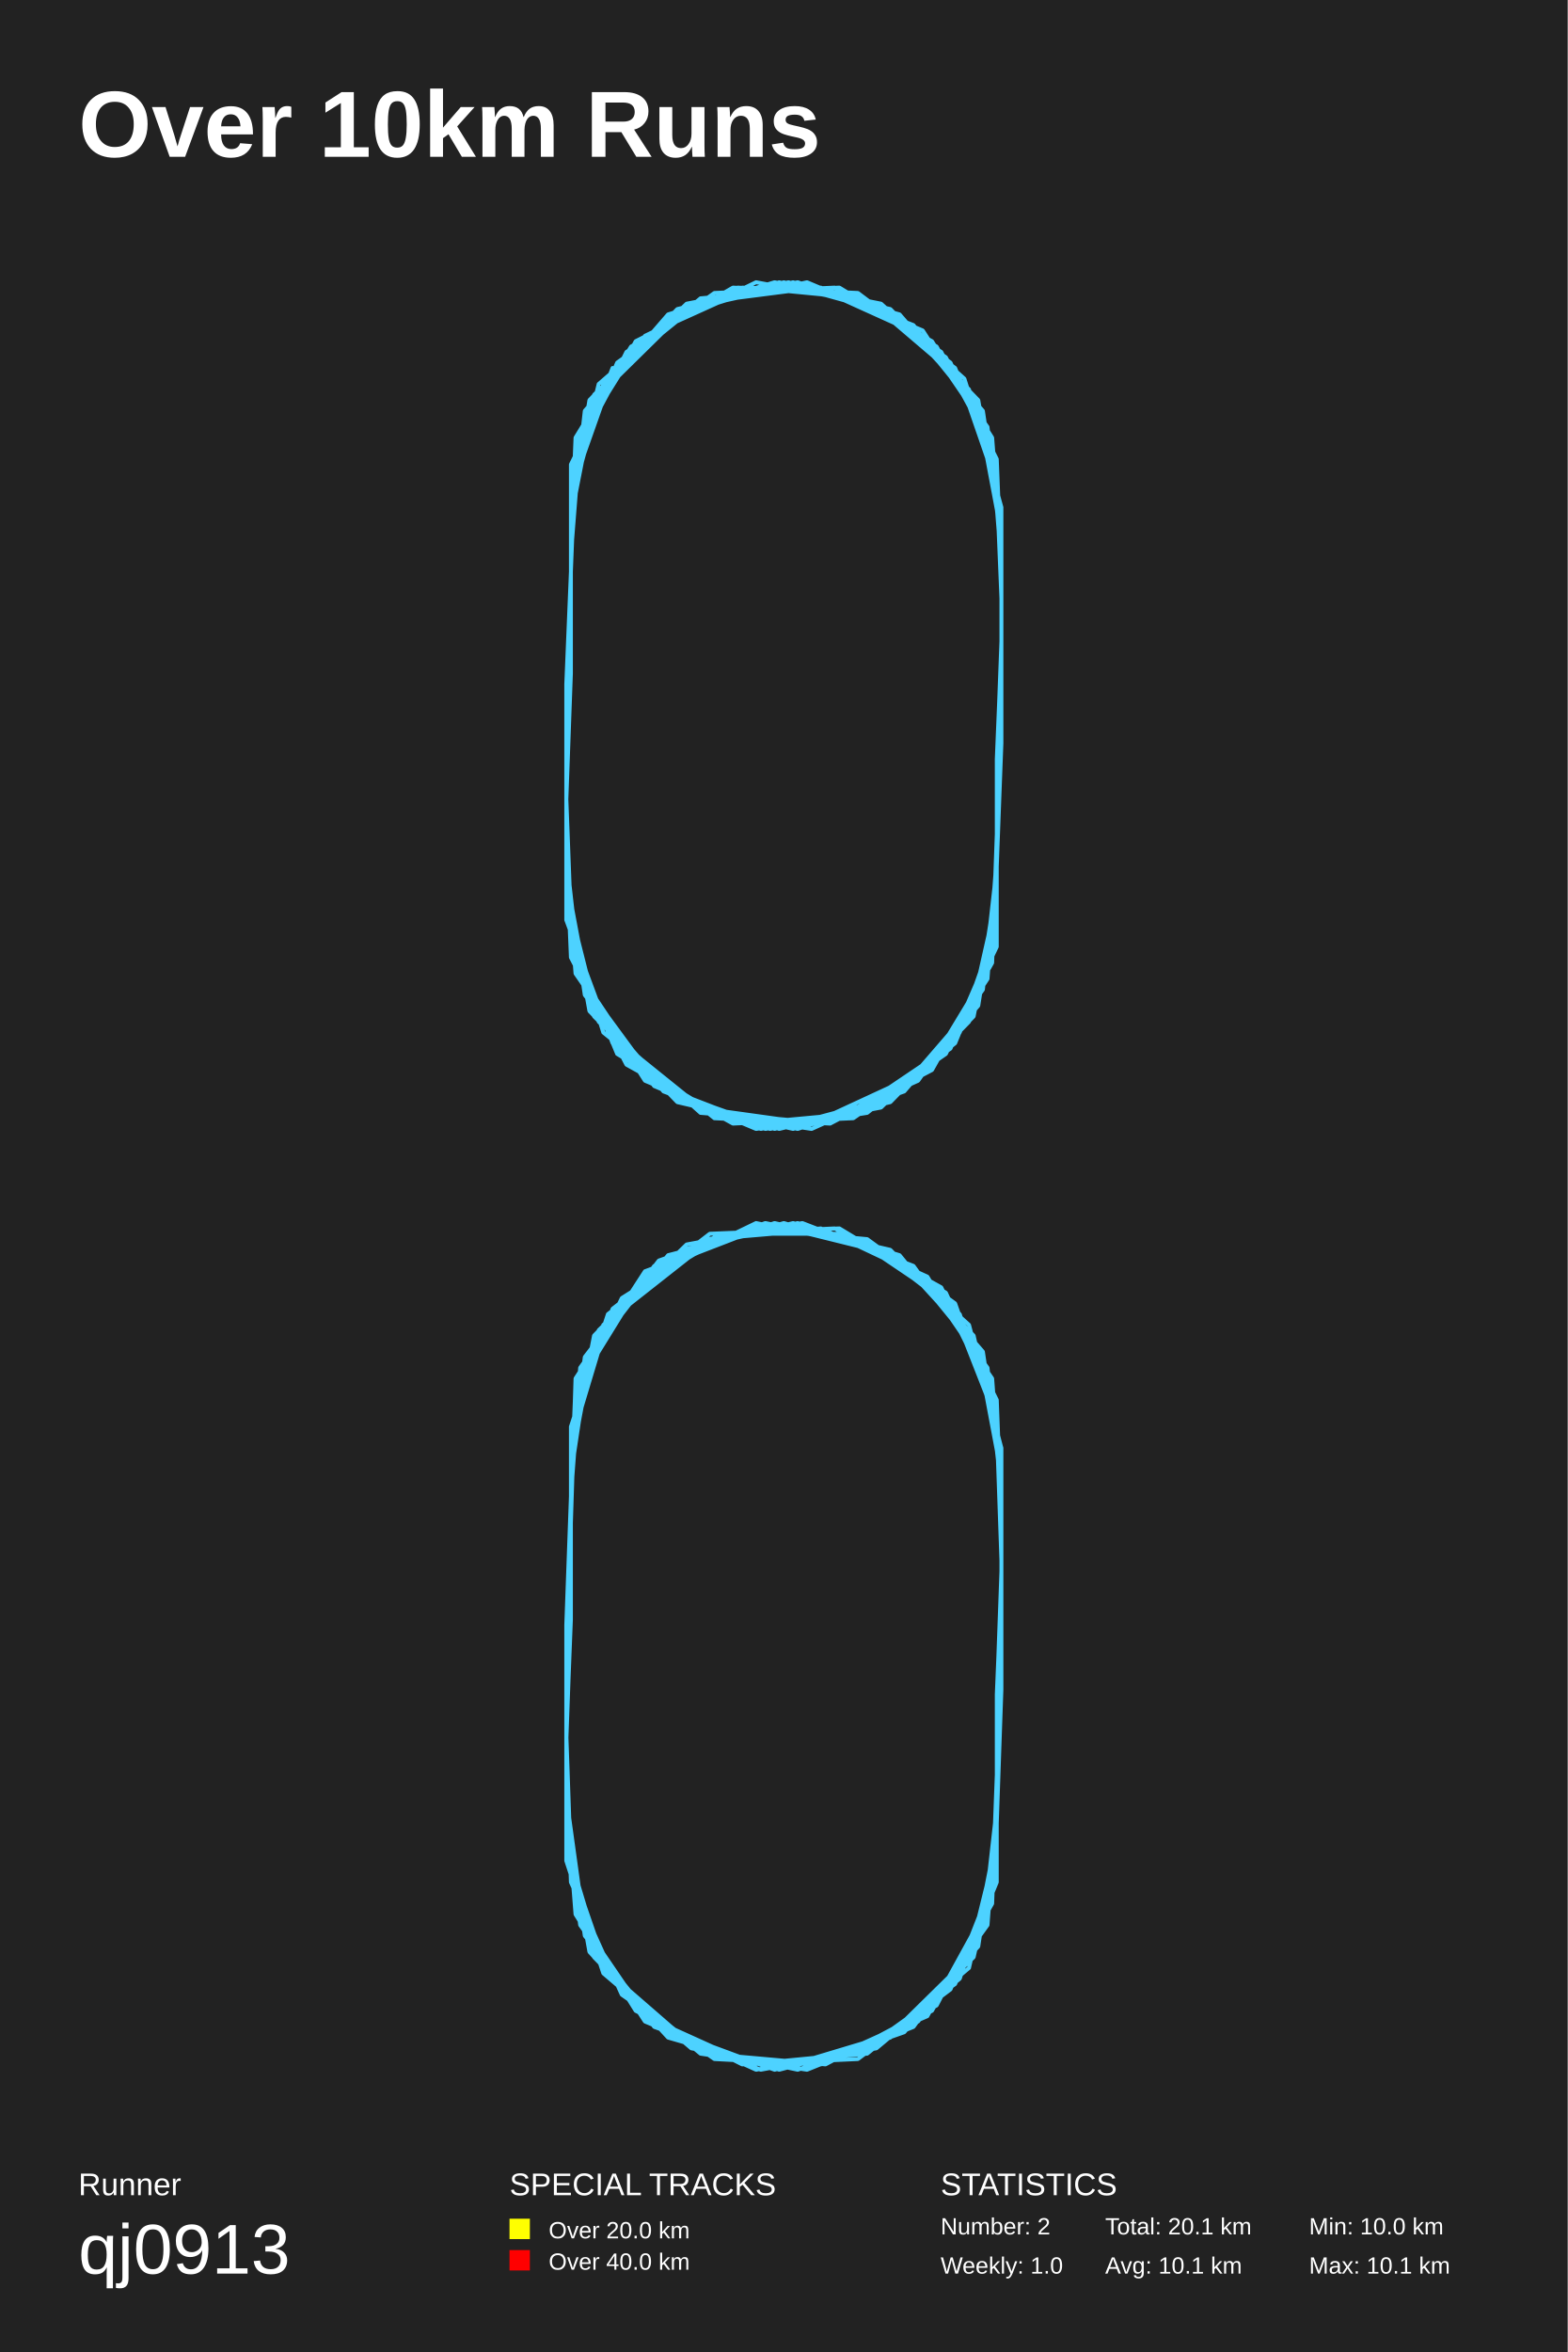
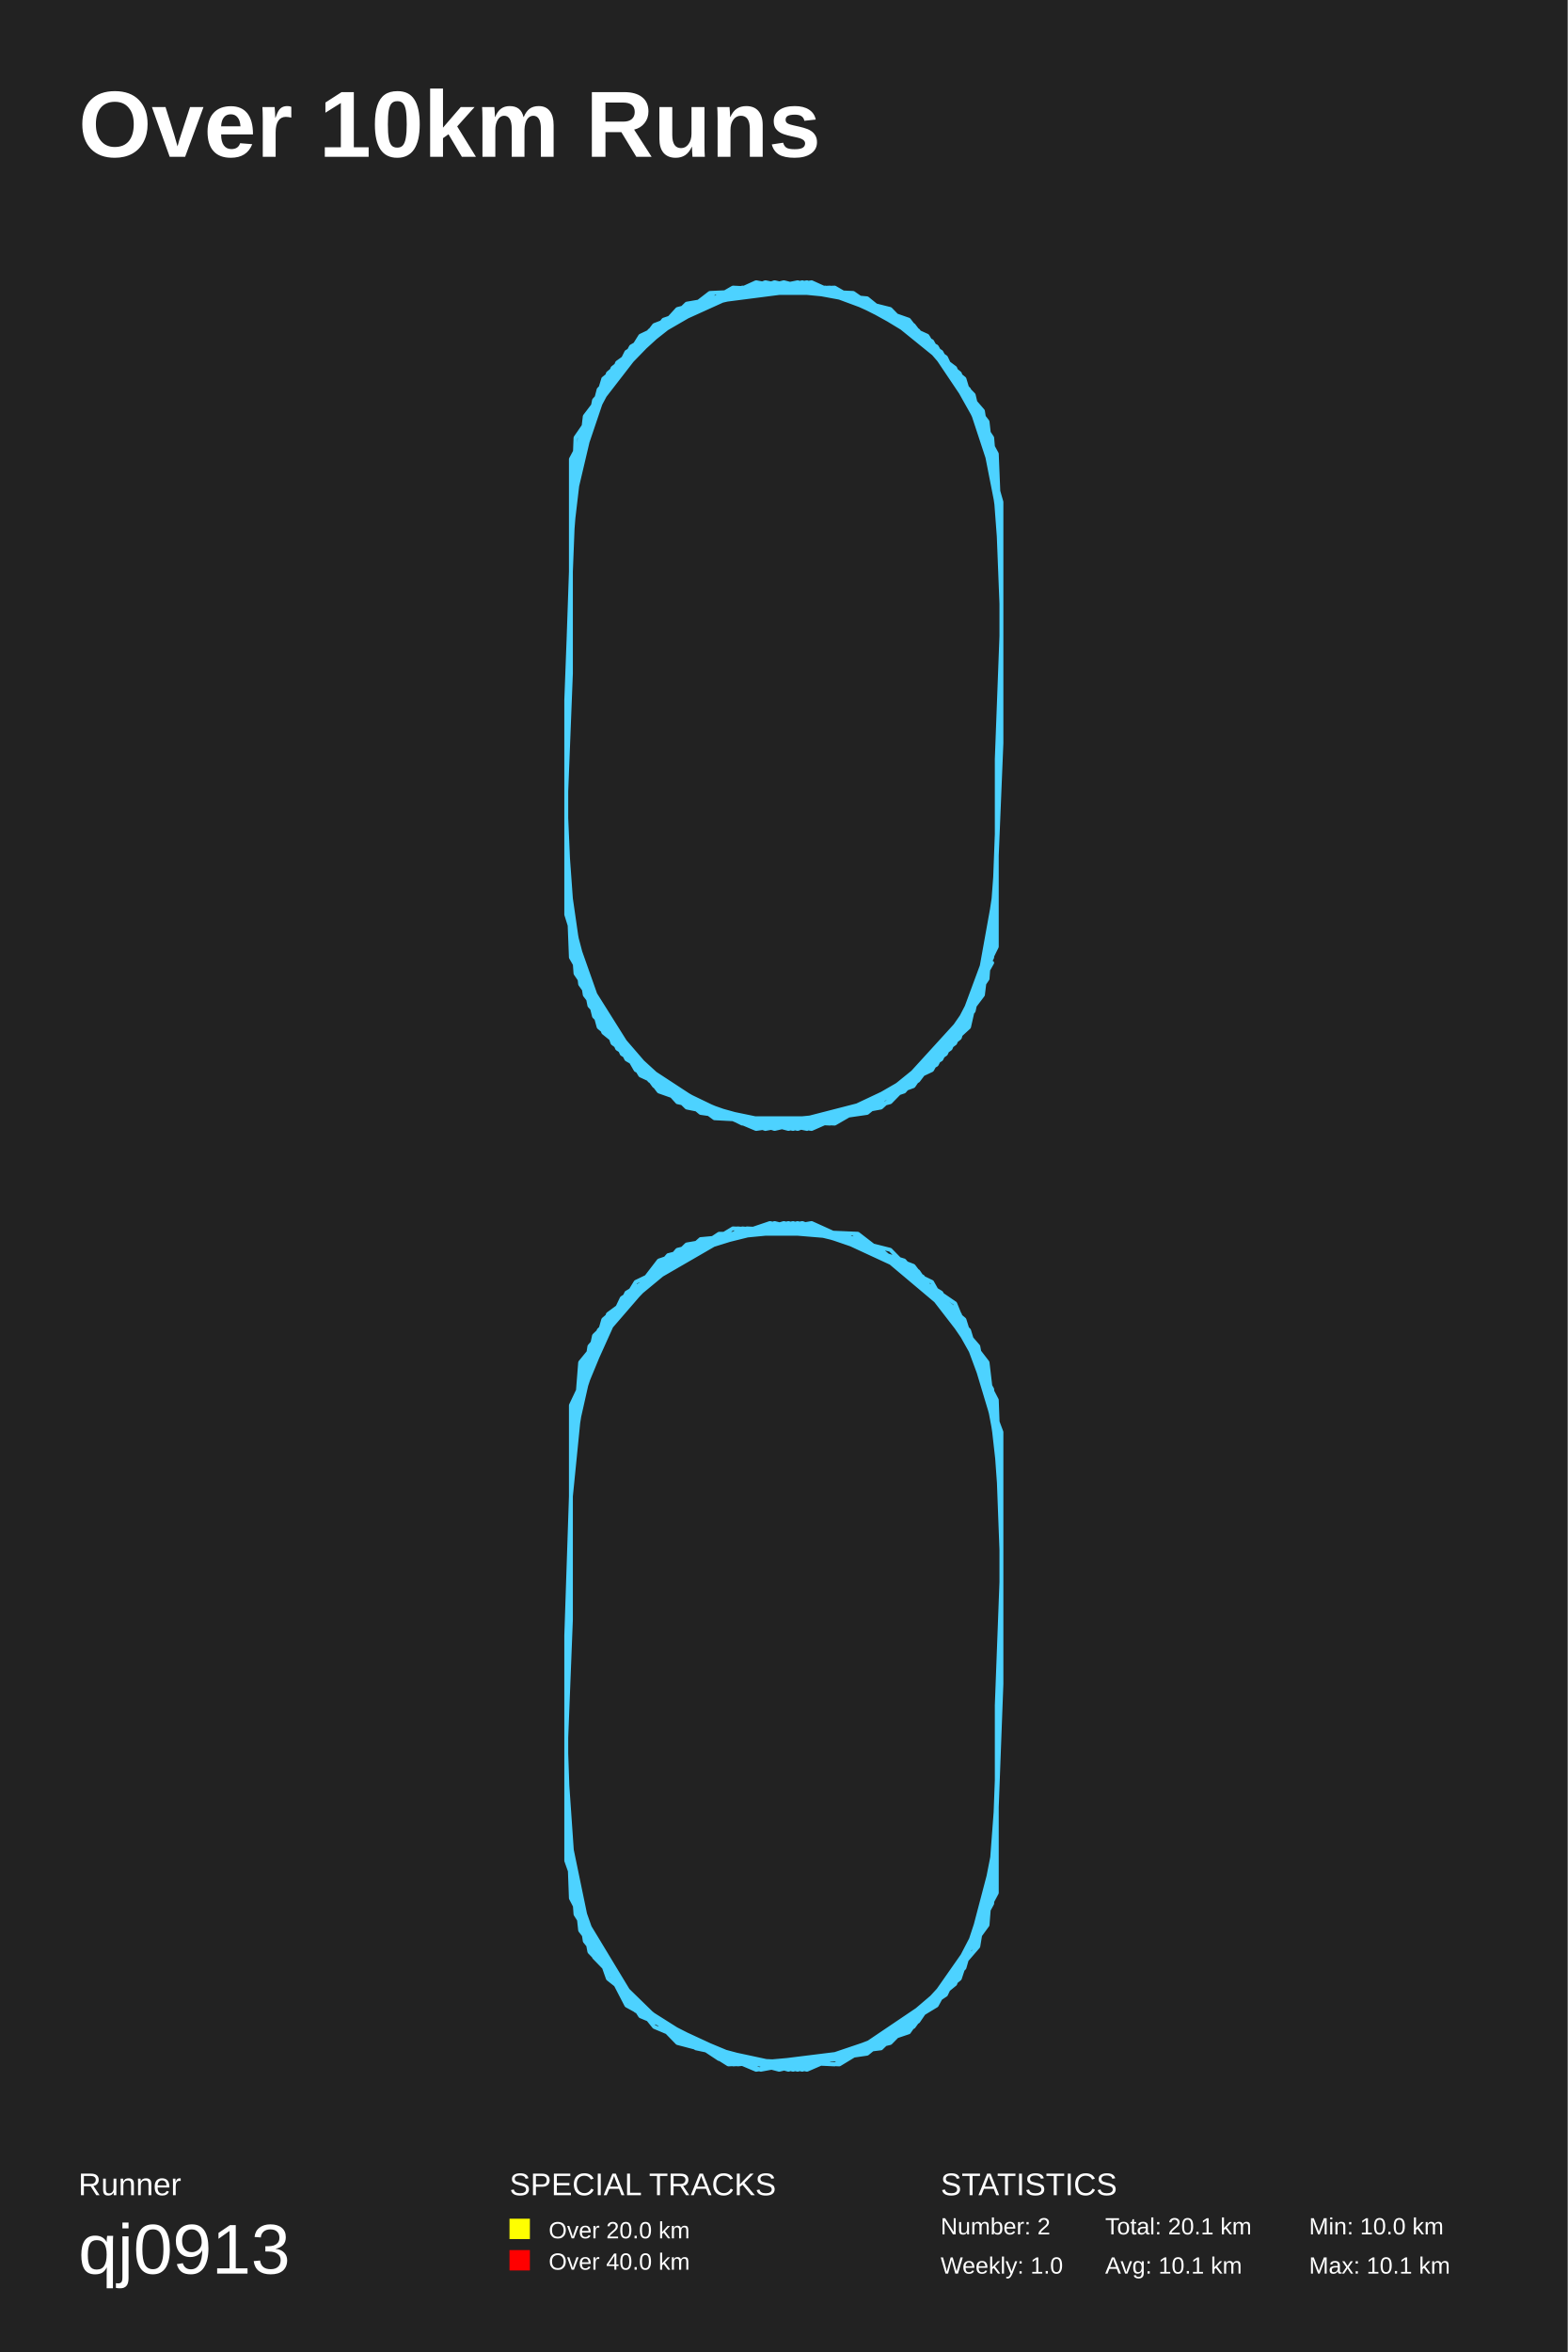
<svg xmlns="http://www.w3.org/2000/svg" baseProfile="full" height="300mm" version="1.1" viewBox="0,0,200,300" width="200mm">
  <defs />
  <rect fill="#222222" height="300" width="200" x="0" y="0" />
  <text fill="#FFFFFF" style="font-size:12px; font-family:Arial; font-weight:bold;" x="10" y="20">Over 10km Runs</text>
  <text fill="#FFFFFF" style="font-size:4px; font-family:Arial" x="10" y="280">Runner</text>
  <text fill="#FFFFFF" style="font-size:9px; font-family:Arial" x="10" y="290">qj0913</text>
  <text fill="#FFFFFF" style="font-size:4px; font-family:Arial" x="65" y="280">SPECIAL TRACKS</text>
  <rect fill="yellow" height="2.6" width="2.6" x="65" y="283" />
  <text fill="#FFFFFF" style="font-size:3px; font-family:Arial" x="70" y="285.5">Over 20.0 km</text>
  <rect fill="red" height="2.6" width="2.6" x="65" y="287" />
  <text fill="#FFFFFF" style="font-size:3px; font-family:Arial" x="70" y="289.5">Over 40.0 km</text>
  <text fill="#FFFFFF" style="font-size:4px; font-family:Arial" x="120" y="280">STATISTICS</text>
  <text fill="#FFFFFF" style="font-size:3px; font-family:Arial" x="120" y="285">Number: 2</text>
  <text fill="#FFFFFF" style="font-size:3px; font-family:Arial" x="120" y="290">Weekly: 1.0</text>
  <text fill="#FFFFFF" style="font-size:3px; font-family:Arial" x="141" y="285">Total: 20.1 km</text>
  <text fill="#FFFFFF" style="font-size:3px; font-family:Arial" x="141" y="290">Avg: 10.1 km</text>
  <text fill="#FFFFFF" style="font-size:3px; font-family:Arial" x="167" y="285">Min: 10.0 km</text>
  <text fill="#FFFFFF" style="font-size:3px; font-family:Arial" x="167" y="290">Max: 10.1 km</text>
-   <polyline fill="none" opacity="1" points="78.149,46.937 72.834,60.608 72.834,75.646 72.243,92.051 72.243,107.089 73.424,123.494 83.464,138.532 98.819,144.0 114.174,139.899 124.804,127.595 127.166,112.557 127.166,98.203 127.757,83.848 127.757,68.127 125.395,53.089 116.536,41.468 104.134,36.684 89.37,38.051 76.377,48.987 72.834,64.709 72.834,79.063 72.243,94.101 72.243,109.139 73.424,124.177 82.873,137.848 97.047,144.0 111.811,141.266 122.442,131.696 127.166,118.709 127.166,102.988 127.757,89.317 127.757,76.329 127.166,61.291 123.032,48.304 112.402,38.734 98.819,36.0 85.236,40.101 75.196,51.722 72.834,66.076 72.834,78.38 72.243,92.734 72.243,107.089 72.834,120.076 78.739,134.43 92.323,142.633 105.906,143.316 118.308,136.481 125.985,124.861 127.166,109.139 127.757,94.785 127.757,80.431 127.757,66.076 124.804,51.722 114.764,40.101 100,36.0 84.645,40.785 75.196,51.722 72.834,66.076 72.834,81.114 72.243,96.152 72.243,111.874 75.196,127.595 84.645,139.215 97.638,144.0 110.63,141.949 121.851,133.063 127.166,118.709 127.166,103.671 127.757,89.317 127.757,74.279 127.166,59.241 121.261,46.253 108.859,37.367 94.094,36.684 81.692,43.519 74.015,55.823 72.834,70.861 72.834,85.899 72.243,101.62 72.243,116.658 76.968,131.696 88.779,141.266 101.772,144.0 114.174,139.899 124.213,129.646 127.166,114.608 127.166,99.57 127.757,85.215 127.757,70.861 126.576,55.823 118.898,43.519 106.496,36.684 91.141,37.367 78.739,46.253 72.834,59.924 72.834,74.962 72.243,90.684 72.243,106.405 72.834,122.127 79.921,135.114 93.504,143.316 107.677,142.633 121.851,133.063 127.166,120.076 127.166,105.038 127.757,90 127.757,73.595 127.166,58.557 120.67,45.57 108.859,37.367 94.094,36.684 80.511,44.203 73.424,55.823 72.834,70.861 72.834,85.899 72.243,102.304 72.243,117.342 77.558,131.696 91.141,142.633 104.725,143.316 117.127,137.848 125.395,126.228 127.166,110.507 127.757,94.785 127.757,80.431 127.757,66.076 124.213,51.038 114.174,40.101 100.591,36.0 86.417,39.418 75.196,51.038 72.834,65.393 72.834,79.747 72.243,95.469 72.243,111.19 74.015,124.861 84.055,138.532 98.228,144.0 112.402,141.266 123.623,130.329 127.166,114.608 127.166,99.57 127.757,84.532 127.757,70.177 125.985,54.456 117.717,42.835 104.134,36.684 89.37,38.051 77.558,48.304 72.834,62.658 72.834,77.696 72.243,92.734 72.243,107.772 72.834,122.127 79.921,135.798 93.504,143.316 108.268,142.633 121.261,133.747 127.166,119.393 127.166,105.038 127.757,90.684 127.757,74.962 127.166,59.924 121.851,46.937 110.04,38.051 95.866,36.684 82.283,42.835 74.015,55.139 72.834,70.177 72.834,83.848 72.243,98.886 72.243,114.608 75.787,128.962 87.007,140.582 101.772,144.0 115.355,139.215 124.804,128.279 127.166,112.557 127.166,96.836 127.757,82.481 127.757,66.76 124.804,51.722 115.355,40.785 101.772,36.0 87.007,39.418 75.787,50.355 72.834,64.709 72.834,80.431 72.243,96.152 72.243,111.19 74.605,126.912 83.464,138.532 96.457,144.0 110.04,141.949 121.851,133.063 127.166,118.709 127.166,104.355 127.757,88.633 127.757,74.279 127.166,58.557 120.079,44.886 108.268,37.367 93.504,36.684 81.692,43.519 73.424,56.506 72.834,72.912 72.243,87.266 72.243,101.62 72.834,117.342 76.968,131.696 89.96,141.949 103.543,144.0 117.127,137.848 125.985,124.861 127.166,109.139 127.757,94.101 127.757,79.747 127.757,64.709 123.623,49.671 113.583,39.418 98.819,36.0 85.826,40.101 75.196,51.722 72.834,66.76 72.834,82.481 72.243,97.519 72.243,111.874 75.196,127.595 85.826,139.899 99.409,144.0 113.583,140.582 123.623,130.329 127.166,114.608 127.166,98.203 127.757,83.848 127.757,68.127 124.804,52.405 115.945,41.468 101.772,36.0 87.598,38.734 76.968,48.987 72.834,64.025 72.834,79.747 72.243,92.734 72.243,109.139 74.015,124.861 83.464,138.532 96.457,144.0 110.04,141.949 121.851,133.063 127.166,119.393 127.166,102.988 127.757,87.266 127.757,72.228 126.576,57.19 119.489,44.203 107.087,36.684 92.323,37.367 79.921,44.886 72.834,59.241 72.834,74.279 72.243,90 72.243,105.722 72.834,122.127 80.511,135.798 93.504,143.316 108.859,142.633 120.67,134.43 127.166,119.393 127.166,104.355 127.757,87.95 127.757,71.544 126.576,55.823 117.717,42.835 104.134,36.684 88.189,38.734 76.377,48.987 72.834,63.342 72.834,79.063 72.243,93.418 72.243,109.139 74.015,124.861 82.283,137.848 95.275,143.316 110.04,141.949 121.851,133.063 127.166,118.025 127.166,101.62 127.757,85.899 127.757,70.861 126.576,55.823 117.717,42.152 104.725,36.684 89.96,38.051 78.149,47.62 72.834,62.658 72.834,77.013 72.243,93.418 72.243,109.139 74.015,124.861 83.464,138.532 98.228,144.0 112.402,141.266 123.623,130.329 127.166,115.291 127.166,99.57 127.757,83.848 127.757,68.127 124.804,51.038 114.174,40.101 99.409,36.0 84.645,40.785 74.605,52.405 72.834,68.127 72.834,83.848 72.243,98.886 72.243,115.291 76.377,130.329 88.779,141.266 103.543,143.316 118.308,136.481 126.576,122.81 127.166,106.405 127.757,90 127.757,74.279 127.166,59.241 121.261,46.253 109.449,37.367 94.685,36.684 81.102,43.519 73.424,57.874 72.834,72.912 72.243,87.95 72.243,102.988 72.834,118.709 78.149,133.063 90.551,141.949 105.906,143.316 118.898,136.481 126.576,122.81 127.166,106.405 127.757,92.051 127.757,76.329 127.166,61.975 122.442,48.304 111.221,38.734 96.457,36.0 82.283,42.835 73.424,55.823 72.834,70.177 72.834,85.215 72.243,100.253 72.243,115.291 75.787,129.646 87.007,140.582 101.181,144.0 115.355,139.215 124.804,128.279 127.166,112.557 127.166,97.519 127.757,81.798 127.757,66.76 124.804,51.722 115.355,40.785 101.181,36.0 85.236,40.101 75.196,51.722 72.834,66.76 72.834,81.798 72.243,97.519 72.243,112.557 75.196,128.962 86.417,140.582 101.181,144.0 115.355,139.215 124.804,128.279 127.166,113.241 127.166,98.203 127.757,83.165 127.757,68.127 125.395,52.405 115.945,41.468 102.953,36.0 87.598,39.418 75.787,51.038 72.834,66.076 72.834,81.114 72.243,98.203 72.243,113.924 76.377,130.329 89.37,141.949 105.906,143.316 120.67,134.43 127.166,120.76 127.166,102.988" stroke="#4DD2FF" stroke-dasharray="none" stroke-linecap="round" stroke-linejoin="round" stroke-width="0.5" />
-   <polyline fill="none" opacity="1" points="110.63,261.949 122.442,252.38 127.166,238.025 127.166,221.62 127.757,206.582 127.757,190.177 125.985,174.456 116.536,161.468 101.772,156.0 87.007,159.418 75.787,171.038 72.834,186.76 72.834,201.798 72.243,213.418 72.243,229.139 74.605,246.228 83.464,258.532 98.819,264.0 113.583,259.899 124.213,249.646 127.166,234.608 127.166,218.886 127.757,203.165 127.757,187.443 124.804,171.722 114.174,160.101 97.638,156.0 83.464,161.468 74.015,175.139 72.834,190.861 72.834,205.899 72.243,222.304 72.243,237.342 77.558,251.696 89.37,261.949 102.953,264.0 116.536,258.532 125.395,246.228 127.166,230.507 127.757,214.785 127.757,199.747 127.757,184.709 123.623,168.987 112.993,159.418 96.457,156.0 82.283,162.835 73.424,177.19 72.834,191.544 72.834,206.582 72.243,221.62 72.243,237.342 76.968,251.013 88.779,261.266 101.772,264.0 115.355,259.215 124.213,248.962 127.166,233.924 127.166,218.886 127.757,203.848 127.757,188.127 125.395,172.405 115.945,161.468 102.362,156.0 87.598,158.734 76.377,169.671 72.834,184.709 72.834,199.063 72.243,213.418 72.243,228.456 73.424,244.177 81.102,256.481 94.685,263.316 109.449,262.633 121.261,253.747 127.166,238.709 127.166,221.62 127.757,206.582 127.757,191.544 126.576,175.823 117.717,162.835 104.725,156.684 89.96,158.051 77.558,167.62 72.834,182.658 72.834,197.696 72.243,213.418 72.243,226.405 73.424,243.494 81.102,256.481 95.275,263.316 109.449,261.949 121.851,253.063 127.166,240.076 127.166,225.038 127.757,210.684 127.757,194.962 127.166,179.241 120.079,164.886 107.677,157.367 92.913,157.367 79.33,165.57 73.424,177.874 72.834,192.912 72.243,208.633 72.243,224.355 72.834,240.076 79.33,254.43 91.141,262.633 104.134,263.316 117.717,257.165 125.395,246.228 127.166,231.19 127.166,216.152 127.757,201.798 127.757,186.076 124.804,171.722 114.174,160.101 100,156.0 85.826,160.101 75.787,170.355 72.834,185.393 72.834,201.114 72.243,214.785 72.243,230.507 74.015,244.861 82.873,257.848 96.457,264.0 111.811,261.266 122.442,252.38 127.166,238.025 127.166,222.988 127.757,207.95 127.757,191.544 126.576,176.506 118.308,162.835 104.725,156.684 89.96,158.051 77.558,167.62 72.834,183.342 72.834,198.38 72.243,215.469 72.243,229.823 74.015,244.861 82.283,257.165 95.275,263.316 109.449,261.949 121.851,253.063 127.166,239.393 127.166,225.722 127.757,210.684 127.757,195.646 127.166,180.608 121.851,166.937 111.221,158.734 97.638,156.0 84.055,160.785 74.605,173.089 72.834,186.76 72.834,201.114 72.243,215.469 72.243,231.19 74.015,245.544 82.873,257.848 95.866,263.316 110.04,261.949 121.261,253.747 127.166,239.393 127.166,225.722 127.757,210.684 127.757,195.646 127.166,181.291 121.851,166.253 110.63,158.051 95.866,156.684 82.283,162.835 74.015,175.823 72.834,190.177 72.834,205.215 72.243,220.937 72.243,234.608 75.787,249.646 85.826,259.899 99.409,264.0 113.583,259.899 123.623,249.646 127.166,235.291 127.166,220.253 127.757,205.215 127.757,190.177 125.985,174.456 116.536,161.468 102.362,156.0 87.007,159.418 75.787,171.038 72.834,185.393 72.834,201.114 72.243,217.519 72.243,232.557 75.196,248.962 85.236,259.899 99.409,264.0 112.402,260.582 124.213,249.646 127.166,236.658 127.166,220.937 127.757,206.582 127.757,191.544 126.576,176.506 119.489,164.203 107.087,156.684 92.323,157.367 79.33,165.57 73.424,177.874 72.834,192.228 72.243,207.266 72.243,222.304 72.834,238.025 76.968,251.696 88.189,261.266 102.953,264.0 117.127,257.848 125.395,246.228 127.166,231.874 127.166,216.836 127.757,200.431 127.757,186.076 124.213,170.355 113.583,159.418 98.819,156.0 84.645,160.785 74.015,174.456 72.834,188.81 72.834,204.532 72.243,219.57 72.243,235.291 76.968,251.013 88.189,261.266 102.953,264.0 117.127,257.848 125.985,245.544 127.166,229.823 127.757,214.101 127.757,199.063 127.166,181.975 122.442,167.62 110.04,158.051 95.866,156.684 82.283,162.835 73.424,176.506 72.834,190.861 72.243,207.266 72.243,220.937 72.834,238.025 77.558,251.696 89.37,261.949 104.725,263.316 118.898,256.481 126.576,242.81 127.166,227.089 127.757,212.051 127.757,196.329 127.166,179.924 120.67,164.886 107.087,156.684 90.551,157.367 78.149,166.937 72.834,182.658 72.834,197.013 72.243,212.734 72.243,228.456 73.424,244.177 82.283,257.848 97.047,264.0 111.811,261.266 123.623,249.646 127.166,235.975 127.166,220.253 127.757,204.532 127.757,188.127 124.804,172.405 114.764,160.101 101.181,156.0 85.236,160.101 75.196,172.405 72.834,188.127 72.834,203.165 72.243,220.253 72.243,235.291 76.968,251.696 89.37,261.949 104.134,263.316 118.308,257.165 126.576,242.127 127.166,227.089 127.757,210.684 127.757,195.646 127.166,179.241 120.67,164.886 106.496,156.684 91.732,157.367 77.558,167.62 72.834,181.975 72.834,197.696 72.243,212.734 72.243,229.139 73.424,244.177 82.283,257.165 95.866,263.316 110.63,261.949 123.623,251.013 127.166,235.291 127.166,219.57 127.757,201.798 127.757,185.393 124.213,171.038 113.583,159.418 98.819,156.0 82.873,162.152 74.015,174.456 72.834,189.494 72.834,206.582 72.243,221.62 72.243,237.342 76.968,251.696 89.96,261.949 105.315,263.316 119.489,255.798 126.576,242.127 127.166,226.405 127.757,210.684 127.757,194.279 127.166,178.557 120.079,164.203 106.496,156.684 90.551,158.051 77.558,168.304 72.834,184.025 72.834,199.747 72.243,216.152 72.243,230.507 74.605,246.912 84.055,258.532 98.819,264.0 112.402,260.582 124.213,249.646 127.166,235.291 127.166,218.886 127.757,203.165 127.757,187.443 124.804,171.722 113.583,159.418 98.819,156.0 82.283,162.152 73.424,175.823 72.834,194.279 72.243,212.051 72.243,229.139 74.015,245.544 83.464,258.532 98.819,264.0 114.764,259.215 124.804,248.279 127.166,232.557 127.757,215.469 127.757,198.38 127.166,181.291 121.261,166.253 107.087,156.684 91.732,157.367 76.968,168.987" stroke="#4DD2FF" stroke-dasharray="none" stroke-linecap="round" stroke-linejoin="round" stroke-width="0.5" />
+   <polyline fill="none" opacity="1" points="72.834,59.924 72.834,74.962 72.243,91.367 72.243,106.405 73.424,122.81 82.873,137.848 97.638,144.0 113.583,139.899 124.804,127.595 127.166,113.241 127.166,99.57 127.757,85.899 127.757,69.494 126.576,55.823 118.308,43.519 106.496,36.684 91.141,37.367 78.149,46.937 72.834,62.658 72.834,77.013 72.243,92.051 72.243,107.089 72.834,122.127 81.102,136.481 94.685,143.316 110.04,141.949 121.851,133.063 127.166,120.076 127.166,105.038 127.757,91.367 127.757,77.013 127.166,61.975 123.623,49.671 113.583,39.418 100,36.0 85.826,40.101 76.377,49.671 72.834,63.342 72.834,77.013 72.243,90.684 72.243,104.355 72.834,118.025 78.149,133.063 91.141,142.633 104.134,143.316 117.127,137.848 125.395,126.912 127.166,111.874 127.166,96.836 127.757,82.481 127.757,67.443 125.395,53.089 115.945,40.785 101.772,36.0 87.007,39.418 76.377,49.671 72.834,64.709 72.834,79.747 72.243,93.418 72.243,109.823 74.015,125.544 83.464,138.532 96.457,144.0 110.04,141.949 120.67,134.43 127.166,120.076 127.166,105.722 127.757,90.684 127.757,76.329 127.166,60.608 122.442,47.62 110.63,38.051 95.866,36.684 82.873,42.152 74.605,53.772 72.834,68.81 72.834,83.848 72.243,99.57 72.243,114.608 76.377,130.329 87.598,140.582 100.591,144.0 113.583,140.582 123.623,130.329 127.166,115.291 127.166,101.62 127.757,86.582 127.757,72.228 127.166,57.874 120.079,44.886 108.268,37.367 92.913,37.367 79.921,44.886 73.424,57.874 72.834,72.912 72.243,90 72.243,104.355 72.834,120.076 78.739,133.747 92.323,142.633 105.906,143.316 120.079,135.114 126.576,122.127 127.166,106.405 127.757,91.367 127.757,76.329 127.166,60.608 121.851,46.937 110.04,38.051 95.866,36.684 82.283,42.835 74.015,55.139 72.834,68.81 72.834,84.532 72.243,100.253 72.243,115.975 76.377,131.013 89.37,141.949 103.543,144.0 115.945,138.532 124.804,127.595 127.166,111.874 127.166,97.519 127.757,81.798 127.757,67.443 125.395,52.405 115.355,40.785 101.772,36.0 88.189,38.734 76.377,49.671 72.834,63.342 72.834,77.696 72.243,92.734 72.243,108.456 73.424,123.494 81.692,137.165 96.457,144.0 110.63,141.949 122.442,132.38 127.166,117.342 127.166,101.62 127.757,86.582 127.757,72.228 126.576,56.506 119.489,44.203 105.906,36.684 91.141,37.367 78.739,46.253 72.834,60.608 72.834,75.646 72.243,91.367 72.243,105.722 72.834,120.076 79.33,134.43 92.323,142.633 106.496,143.316 119.489,135.798 126.576,122.127 127.166,107.089 127.757,92.051 127.757,77.013 127.166,61.975 123.032,48.304 111.221,38.734 97.638,36.0 83.464,41.468 74.605,53.089 72.834,68.127 72.834,83.165 72.243,98.203 72.243,113.241 75.196,127.595 85.826,139.899 100.591,144.0 115.355,139.215 124.213,128.962 127.166,112.557 127.166,96.836 127.757,82.481 127.757,67.443 124.804,52.405 115.945,40.785 102.362,36.0 87.598,39.418 76.377,49.671 72.834,64.709 72.834,79.747 72.243,95.469 72.243,110.507 74.015,125.544 82.873,137.848 95.866,143.316 109.449,141.949 121.851,133.063 127.166,119.393 127.166,104.355 127.757,89.317 127.757,74.279 127.166,59.241 120.67,45.57 108.859,37.367 94.685,36.684 81.692,42.835 74.015,55.139 72.834,70.177 72.834,84.532 72.243,100.253 72.243,115.291 75.787,129.646 87.598,141.266 101.181,144.0 115.355,139.215 125.395,126.912 127.166,112.557 127.166,96.836 127.757,81.114 127.757,65.393 124.213,50.355 113.583,39.418 100,36.0 86.417,39.418 75.787,51.038 72.834,66.076 72.834,81.798 72.243,96.836 72.243,111.19 74.605,126.912 84.055,139.215 97.638,144.0 112.402,141.266 123.623,131.013 127.166,115.291 127.166,98.886 127.757,84.532 127.757,68.81 125.395,52.405 115.945,41.468 102.953,36.0 88.189,38.734 77.558,47.62 72.834,63.342 72.834,78.38 72.243,92.734 72.243,108.456 73.424,124.177 82.283,137.165 95.275,143.316 109.449,141.949 121.261,133.747 127.166,120.076 127.166,103.671 127.757,88.633 127.757,73.595 127.166,58.557 120.079,44.886 107.677,37.367 93.504,36.684 80.511,44.203 72.834,58.557 72.834,73.595 72.243,89.317 72.243,105.038 72.834,121.443 79.921,135.114 92.913,142.633 107.677,142.633 120.079,135.114 127.166,120.76 127.166,103.671 127.757,88.633 127.757,72.228 126.576,56.506 118.308,42.835 104.725,36.684 88.779,38.734 76.968,48.304 72.834,61.975 72.834,77.696 72.243,92.734 72.243,108.456 73.424,123.494 81.692,137.165 95.275,143.316 110.04,141.949 121.261,133.747 127.166,120.076 127.166,104.355 127.757,88.633 127.757,72.912 126.576,57.19 118.898,43.519 105.315,36.684 90.551,37.367 78.149,46.937 72.834,61.291 72.834,75.646 72.243,90.684 72.243,106.405 72.834,122.127 81.102,136.481 95.275,143.316 110.04,141.949 121.851,132.38 127.166,118.025 127.166,102.988 127.757,86.582 127.757,69.494 125.985,53.772 116.536,41.468 101.772,36.0 87.007,39.418 76.377,50.355 72.834,65.393 72.834,81.798 72.243,96.836 72.243,112.557 75.196,128.279 86.417,140.582 101.772,144.0 116.536,138.532 125.985,124.861 127.166,109.139 127.757,93.418 127.757,76.329 127.166,61.975 122.442,47.62 111.221,38.734 96.457,36.0 82.873,42.152 73.424,55.823 72.834,70.861 72.834,85.899 72.243,100.937 72.243,116.658 76.968,131.696 88.779,141.266 103.543,144.0 117.127,137.848 125.985,124.861 127.166,109.139 127.757,94.785 127.757,79.063 127.757,64.025 123.623,49.671 113.583,39.418 98.819,36.0 84.645,40.785 74.605,53.772 72.834,68.127 72.834,83.165 72.243,98.203 72.243,113.241 75.196,128.279 85.236,139.215 98.819,144.0 113.583,140.582 124.213,128.962 127.166,115.291 127.166,99.57 127.757,83.848 127.757,68.127 125.395,53.089 117.127,42.152 103.543,36.0 87.598,38.734 76.377,49.671 72.834,65.393 72.834,80.431 72.243,95.469 72.243,110.507 74.605,126.912 84.055,139.215 98.819,144.0 113.583,140.582 123.623,130.329 127.166,115.975 127.166,100.937 127.757,85.899 127.757,69.494 125.985,55.139 117.717,42.835 105.315,36.684 89.96,38.051 76.968,48.304 72.834,63.342 72.834,79.063 72.243,94.785 72.243,111.874 74.605,126.912 86.417,140.582 102.953,144.0 118.898,136.481 126.576,122.81" stroke="#4DD2FF" stroke-dasharray="none" stroke-linecap="round" stroke-linejoin="round" stroke-width="0.5" />
+   <polyline fill="none" opacity="1" points="120.67,254.43 127.166,240.76 127.166,225.038 127.757,208.633 127.757,192.912 126.576,177.19 118.898,163.519 104.134,156.684 89.37,158.051 76.968,168.987 72.834,183.342 72.834,199.747 72.243,210.684 72.243,227.089 73.424,242.81 81.692,256.481 96.457,264.0 111.221,261.266 122.442,251.696 127.166,237.342 127.166,221.62 127.757,205.899 127.757,190.177 125.985,174.456 116.536,161.468 100.591,156.0 86.417,159.418 75.196,172.405 72.834,187.443 72.834,203.165 72.243,219.57 72.243,233.924 75.787,249.646 87.007,260.582 101.181,264.0 114.174,259.899 124.213,248.962 127.166,233.924 127.166,217.519 127.757,202.481 127.757,187.443 124.804,171.722 115.355,160.785 100,156.0 84.645,160.785 74.015,173.772 72.834,188.81 72.834,203.848 72.243,218.886 72.243,234.608 75.787,249.646 86.417,260.582 99.409,264.0 113.583,260.582 123.032,251.013 127.166,236.658 127.166,221.62 127.757,205.899 127.757,190.861 125.985,175.139 117.717,162.835 104.725,156.684 90.551,158.051 77.558,167.62 72.834,181.291 72.834,196.329 72.243,211.367 72.243,225.722 72.834,242.127 79.33,254.43 91.732,262.633 106.496,263.316 119.489,255.798 127.166,241.443 127.166,225.722 127.757,209.317 127.757,194.962 127.166,178.557 120.079,164.886 107.677,157.367 91.732,157.367 79.33,165.57 72.834,179.924 72.834,194.962 72.243,210 72.243,223.671 72.834,240.76 79.33,254.43 92.323,262.633 106.496,263.316 119.489,255.798 126.576,242.81 127.166,227.089 127.757,214.101 127.757,197.696 127.757,182.658 121.851,166.937 110.04,158.051 95.275,156.684 81.102,163.519 74.015,175.823 72.834,190.861 72.834,206.582 72.243,221.62 72.243,237.342 77.558,252.38 88.779,261.266 101.772,264.0 115.945,258.532 124.804,248.279 127.166,233.924 127.166,218.886 127.757,204.532 127.757,189.494 125.985,173.772 116.536,161.468 102.362,156.0 88.189,158.734 76.968,168.304 72.834,182.658 72.834,197.696 72.243,212.734 72.243,227.089 73.424,242.81 80.511,255.798 94.094,263.316 109.449,261.949 120.67,254.43 127.166,240.76 127.166,225.722 127.757,210.684 127.757,194.279 127.166,178.557 120.079,164.886 107.677,157.367 92.913,157.367 79.921,164.886 72.834,180.608 72.834,196.329 72.243,212.051 72.243,226.405 72.834,242.127 79.921,255.798 92.323,262.633 107.087,263.316 119.489,255.798 126.576,242.81 127.166,228.456 127.757,213.418 127.757,198.38 127.757,183.342 123.623,169.671 113.583,159.418 100,156.0 86.417,160.101 75.787,170.355 72.834,184.025 72.834,198.38 72.243,213.418 72.243,228.456 73.424,243.494 80.511,255.798 93.504,263.316 107.677,262.633 119.489,255.798 126.576,242.127 127.166,229.139 127.757,212.734 127.757,198.38 127.757,183.342 123.032,168.304 112.402,159.418 98.819,156.0 84.645,160.785 74.605,173.089 72.834,187.443 72.834,202.481 72.243,218.203 72.243,231.874 74.605,247.595 83.464,258.532 97.047,264.0 111.811,261.266 121.851,253.063 127.166,238.025 127.166,222.988 127.757,207.95 127.757,193.595 126.576,177.19 118.898,163.519 104.725,156.684 89.96,158.051 77.558,168.304 72.834,182.658 72.834,197.696 72.243,214.785 72.243,229.823 74.015,246.228 83.464,258.532 96.457,264.0 110.63,261.949 122.442,251.696 127.166,238.709 127.166,223.671 127.757,209.317 127.757,194.962 127.166,179.241 121.851,166.253 108.859,157.367 95.275,156.684 81.102,163.519 74.015,175.139 72.834,188.81 72.834,204.532 72.243,219.57 72.243,235.291 75.787,249.646 85.826,259.899 101.181,264.0 114.764,259.215 124.213,248.962 127.166,234.608 127.166,218.886 127.757,203.848 127.757,188.81 125.395,173.089 115.945,161.468 101.181,156.0 87.007,159.418 75.787,171.038 72.834,186.076 72.834,201.798 72.243,216.836 72.243,233.241 75.196,248.962 85.826,259.899 100.591,264.0 114.764,259.215 124.804,248.279 127.166,233.241 127.166,217.519 127.757,201.798 127.757,185.393 123.623,169.671 112.402,159.418 98.228,156.0 84.055,160.785 74.605,173.089 72.834,188.127 72.834,204.532 72.243,218.886 72.243,234.608 75.787,249.646 87.007,260.582 102.362,264.0 116.536,258.532 125.985,245.544 127.166,230.507 127.757,214.785 127.757,199.063 127.757,183.342 122.442,167.62 110.04,158.051 93.504,156.684 79.921,164.886 72.834,179.924 72.834,194.279 72.243,210 72.243,225.722 72.834,242.127 80.511,255.798 94.094,263.316 109.449,261.949 121.851,253.063 127.166,238.709 127.166,222.988 127.757,207.95 127.757,190.861 125.985,175.139 117.127,162.152 103.543,156.0 87.598,158.734 76.377,169.671 72.834,185.393 72.834,200.431 72.243,217.519 72.243,232.557 75.787,249.646 87.007,260.582 101.772,264.0 115.945,259.215 125.985,244.861 127.166,229.823 127.757,213.418 127.757,197.696 127.166,181.975 122.442,167.62 110.04,158.051 94.685,156.684 79.33,165.57 72.834,179.241 72.834,194.962 72.243,210 72.243,226.405 72.834,241.443 79.921,255.114 92.913,263.316 107.677,262.633 121.851,253.063 127.166,238.025 127.166,222.304 127.757,205.215 127.757,188.81 125.985,173.772 115.945,161.468 101.181,156.0 85.236,160.101 75.196,171.722 72.834,186.76 72.834,203.165 72.243,218.886 72.243,234.608 75.787,249.646 87.007,260.582 102.953,264.0 117.127,257.848 125.985,244.861 127.166,229.139 127.757,213.418 127.757,197.013 127.166,181.291 121.851,166.937 109.449,157.367 93.504,156.684 79.33,165.57 72.834,181.291 72.834,197.696 72.243,213.418 72.243,228.456 73.424,244.177 81.692,257.165 96.457,263.316 110.63,261.949 122.442,252.38 127.166,238.025 127.166,221.62 127.757,205.899 127.757,190.177 125.985,174.456 115.945,161.468 101.772,156.0 85.236,160.101 74.605,173.089 72.834,190.861 72.243,208.633 72.243,225.722 73.424,242.81 81.102,256.481 95.866,263.316 112.402,261.266 123.032,251.013 127.166,235.291 127.166,218.203 127.757,201.798 127.757,184.709 123.032,168.987 110.04,158.051 94.094,156.684" stroke="#4DD2FF" stroke-dasharray="none" stroke-linecap="round" stroke-linejoin="round" stroke-width="0.5" />
</svg>
